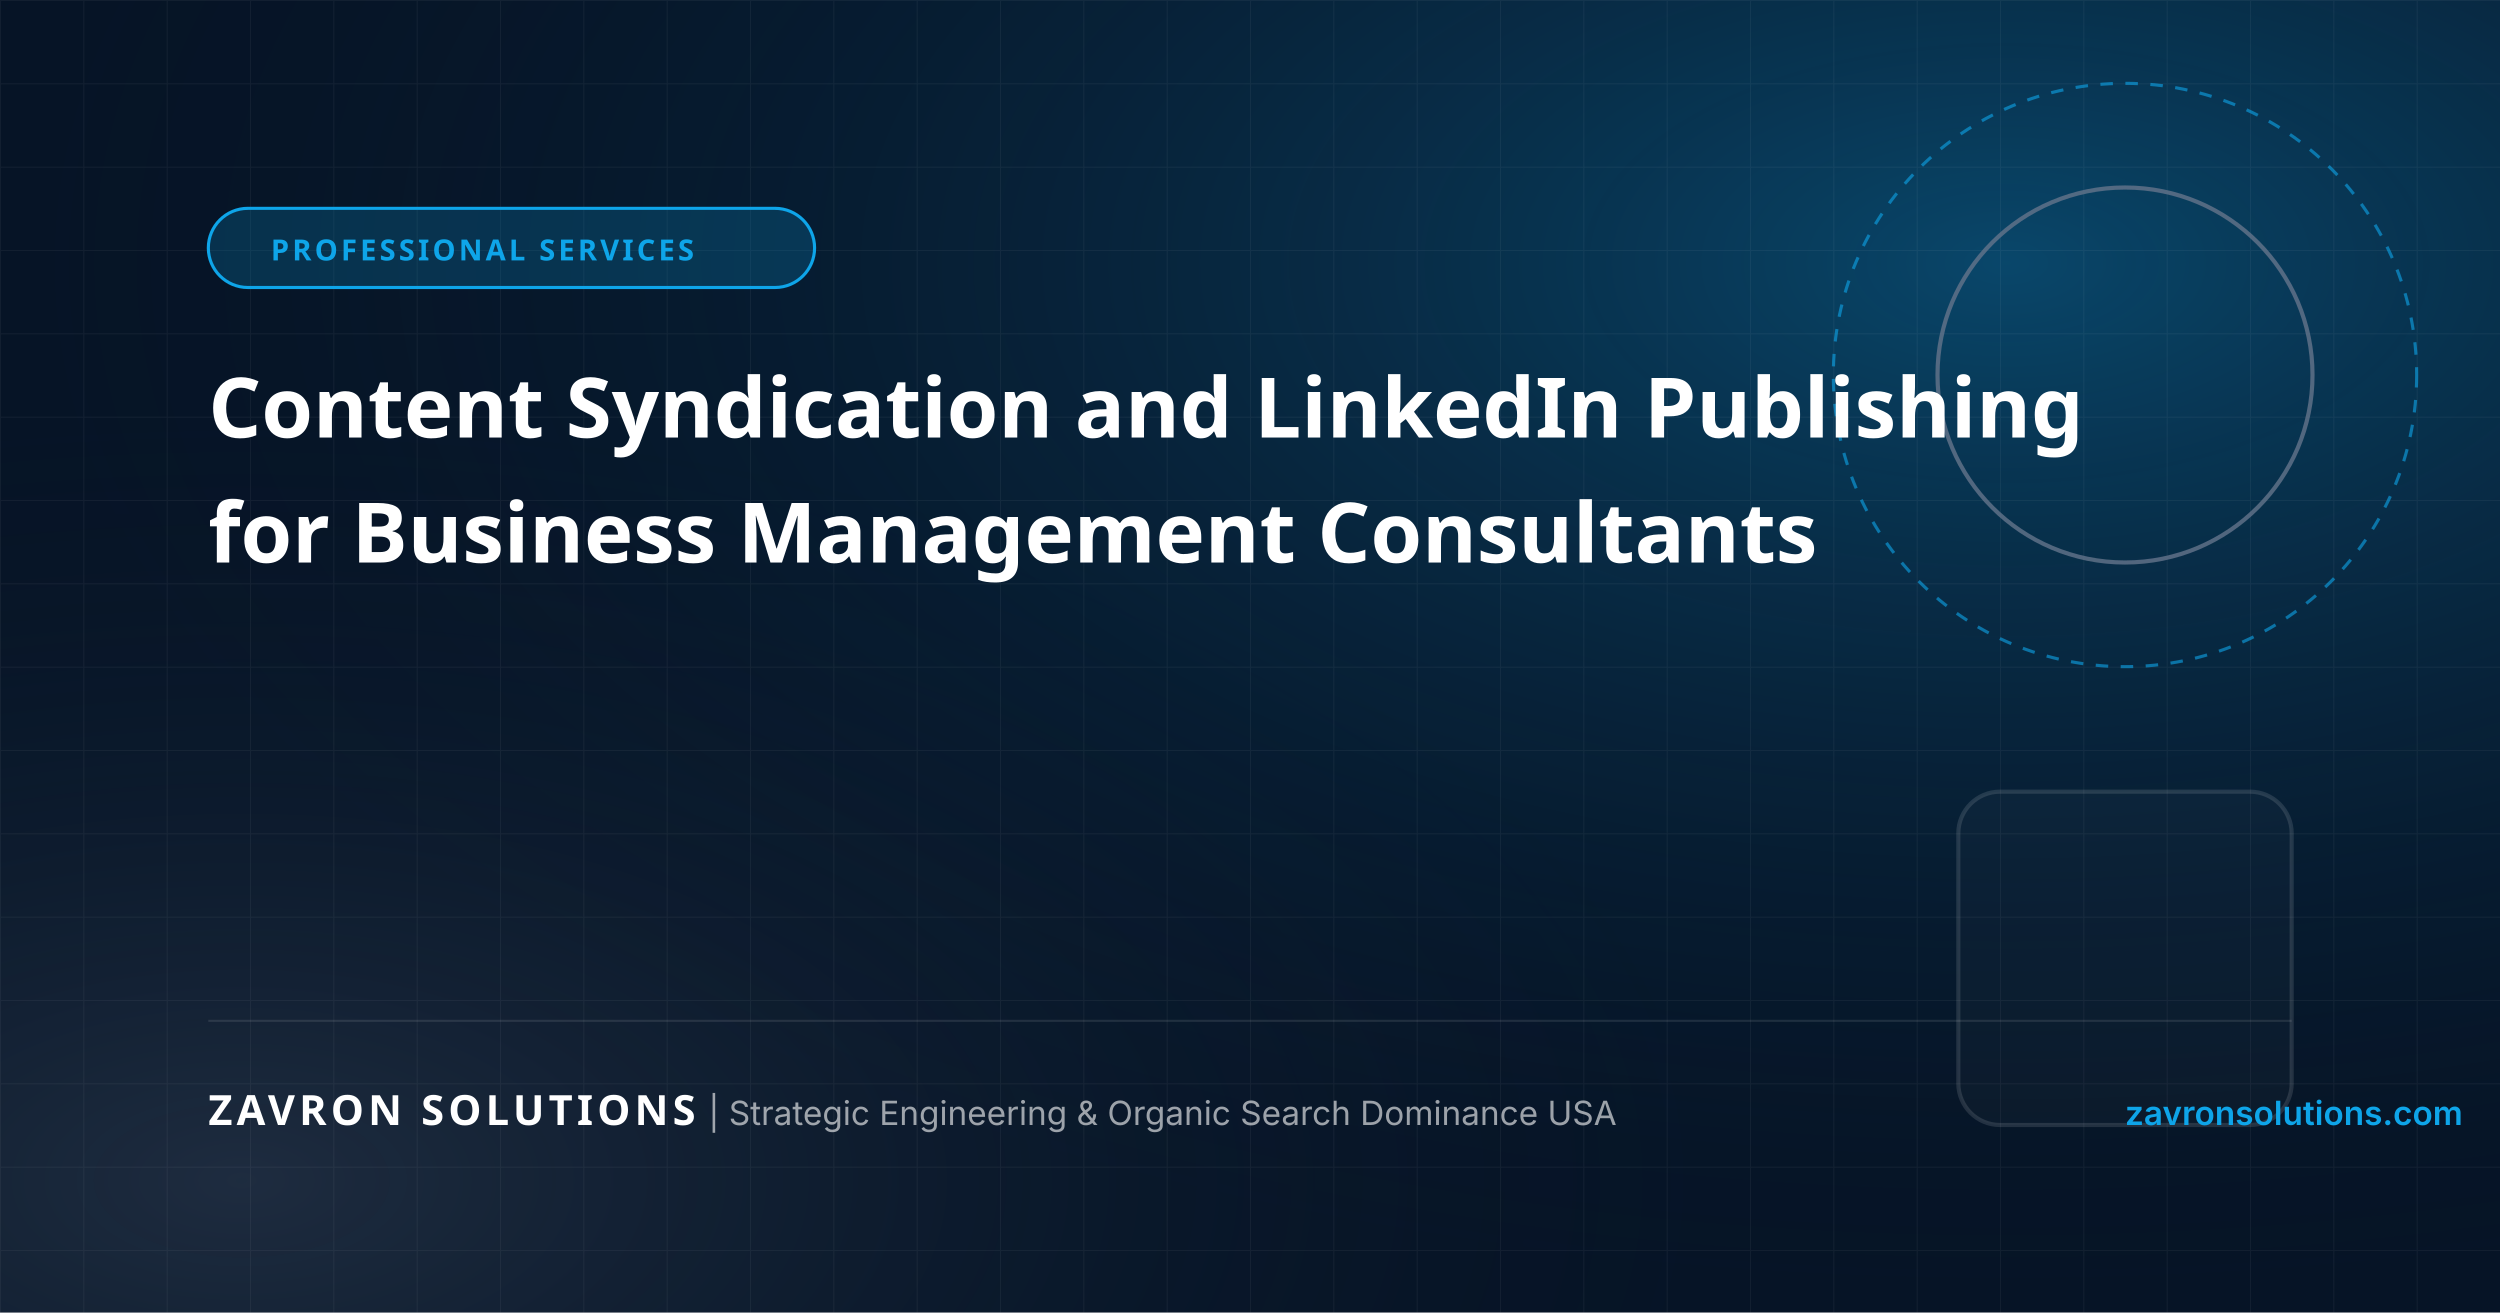
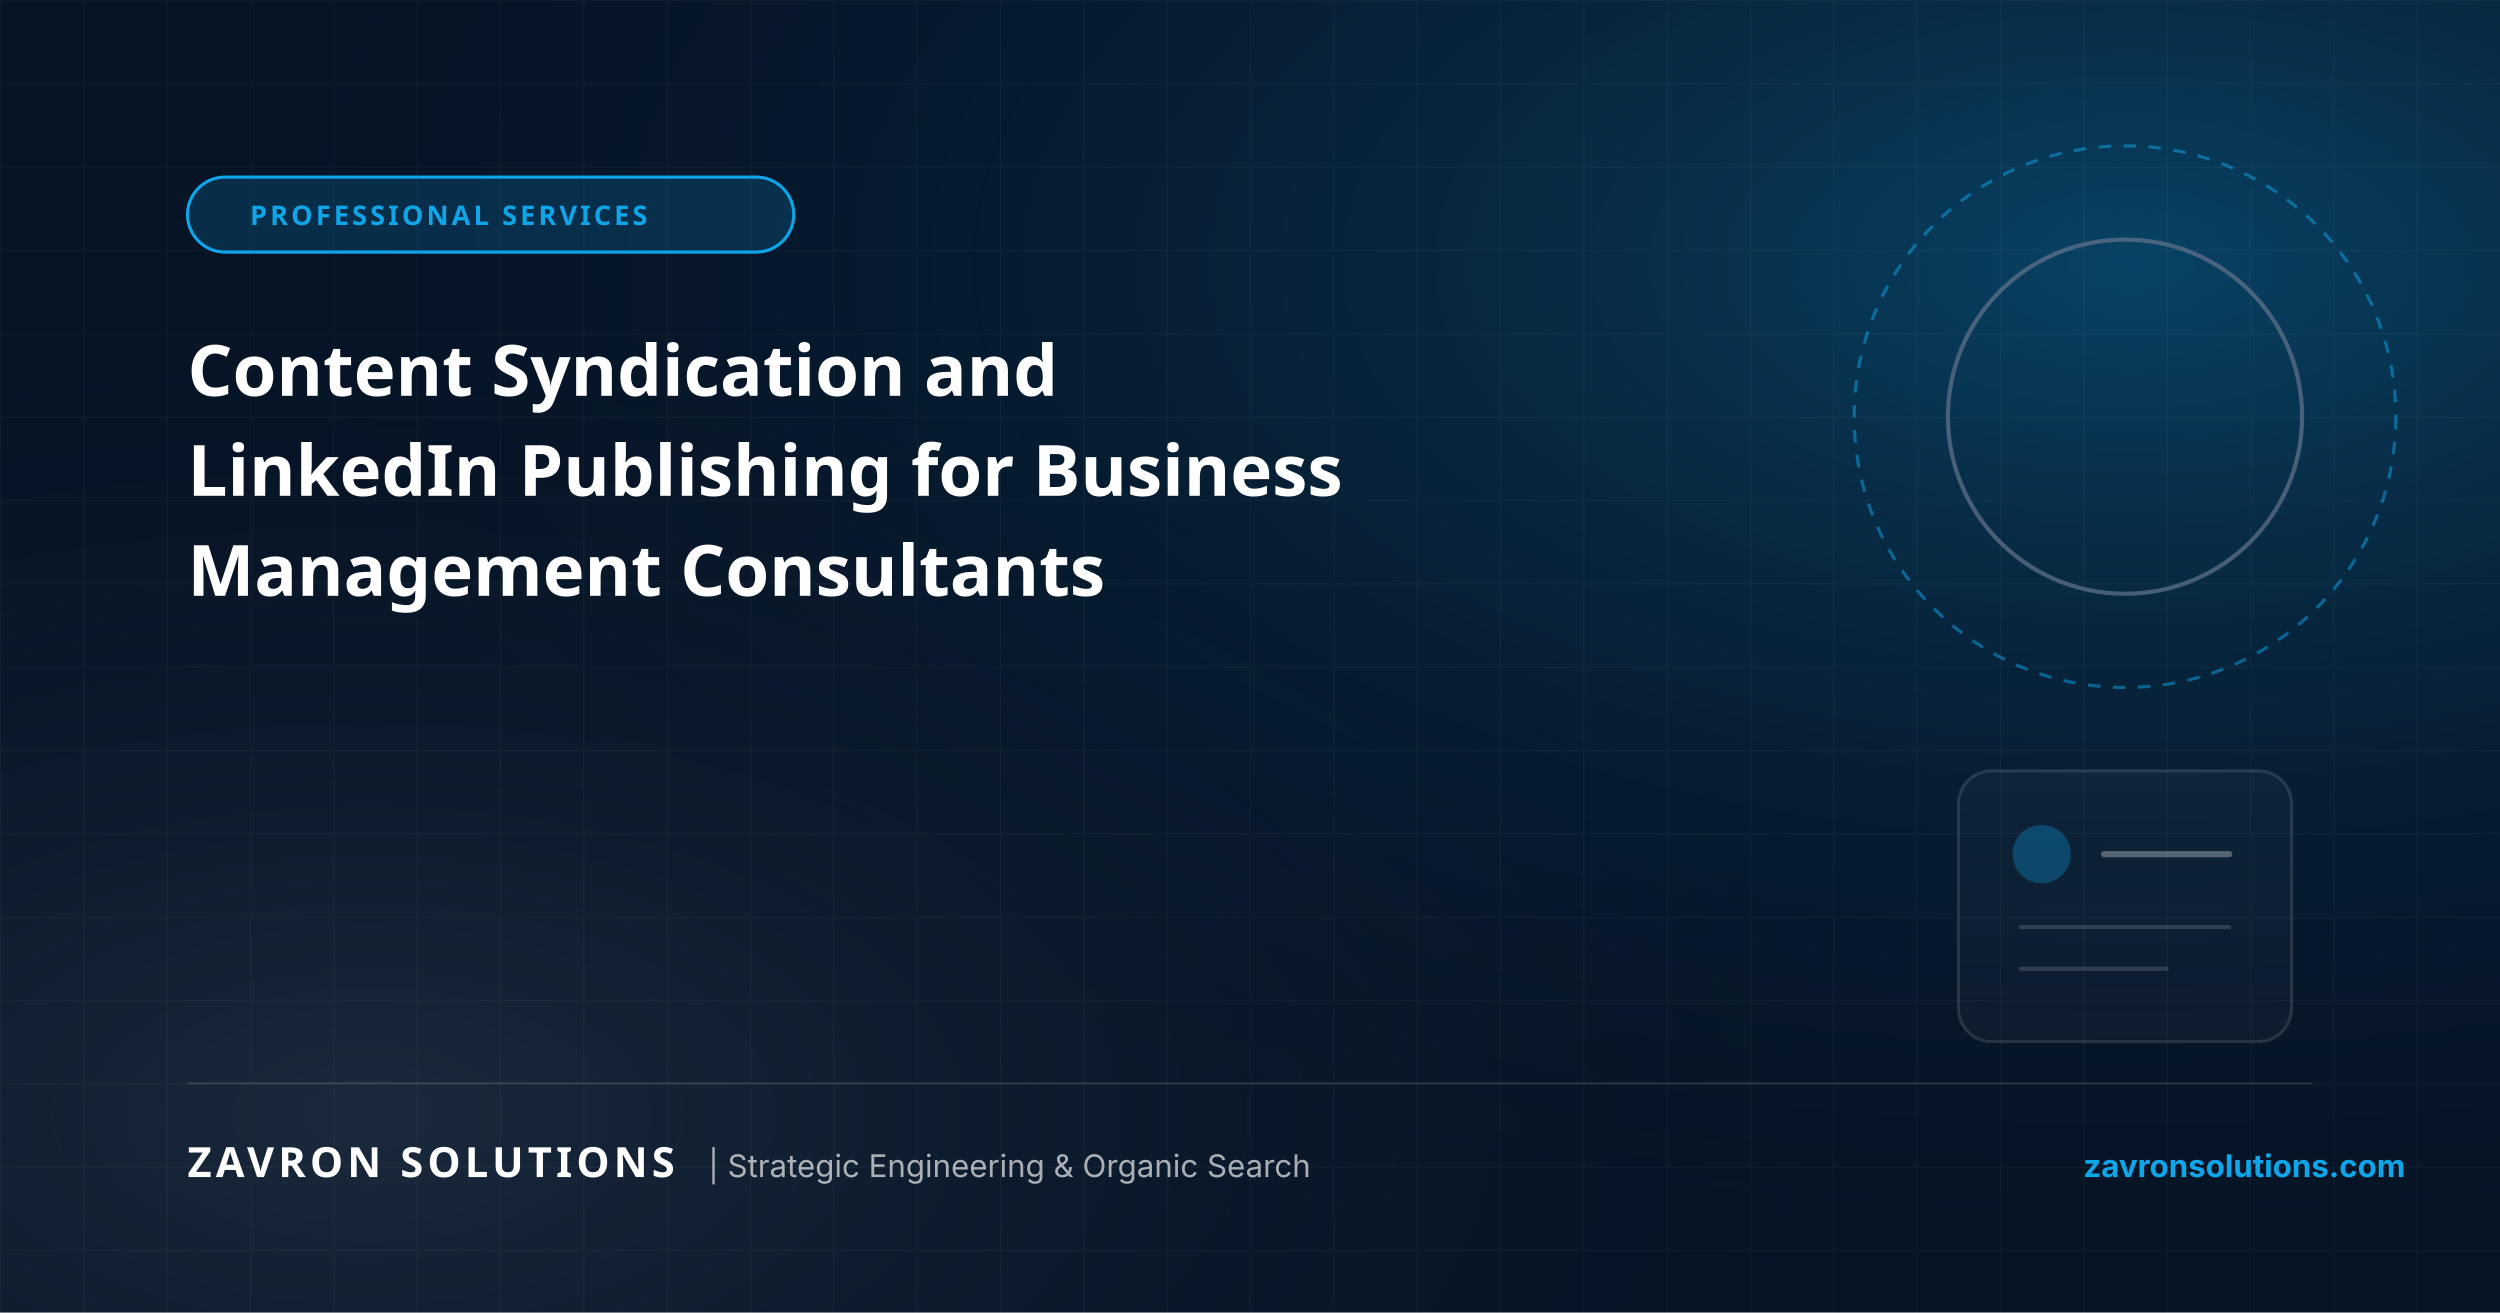
<svg xmlns="http://www.w3.org/2000/svg" width="1200" height="630" viewBox="0 0 1200 630" fill="none">
  <rect width="1200" height="630" fill="#061426" />
  <defs>
-     <radialGradient id="grad1" cx="0.8" cy="0.2" r="0.8">
-       <stop offset="0%" stop-color="#0ea5e9" stop-opacity="0.35" />
+     <radialGradient id="grad1" cx="0.85" cy="0.2" r="0.75">
+       <stop offset="0%" stop-color="#0ea5e9" stop-opacity="0.32" />
      <stop offset="100%" stop-color="#061426" stop-opacity="0" />
    </radialGradient>
-     <radialGradient id="grad2" cx="0.1" cy="0.9" r="0.6">
-       <stop offset="0%" stop-color="#64748b" stop-opacity="0.25" />
+     <radialGradient id="grad2" cx="0.15" cy="0.85" r="0.6">
+       <stop offset="0%" stop-color="#64748b" stop-opacity="0.22" />
      <stop offset="100%" stop-color="#061426" stop-opacity="0" />
    </radialGradient>
    <pattern id="grid" width="40" height="40" patternUnits="userSpaceOnUse">
-       <path d="M 40 0 L 0 0 0 40" fill="none" stroke="rgba(255,255,255,0.05)" stroke-width="1" />
+       <path d="M 40 0 L 0 0 0 40" fill="none" stroke="rgba(255,255,255,0.04)" stroke-width="1" />
    </pattern>
  </defs>
  <rect width="1200" height="630" fill="url(#grad1)" />
  <rect width="1200" height="630" fill="url(#grad2)" />
  <rect width="1200" height="630" fill="url(#grid)" />
-   <circle cx="1020" cy="180" r="140" stroke="#0ea5e9" stroke-width="1.5" stroke-dasharray="6 6" fill="none" opacity="0.6" />
-   <circle cx="1020" cy="180" r="90" stroke="#64748b" stroke-width="2" fill="none" opacity="0.8" />
-   <rect x="940" y="380" width="160" height="160" rx="20" stroke="rgba(255,255,255,0.12)" stroke-width="2" fill="rgba(255,255,255,0.02)" />
-   <rect x="100" y="100" width="291" height="38" rx="19" fill="#0ea5e9" fill-opacity="0.2" stroke="#0ea5e9" stroke-width="1.5" />
-   <text x="130" y="125" fill="#0ea5e9" font-family="Plus Jakarta Sans, sans-serif" font-size="14" font-weight="700" letter-spacing="1.5">PROFESSIONAL SERVICES</text>
-   <text x="100" y="210" fill="#FFFFFF" font-family="Plus Jakarta Sans, sans-serif" font-size="40" font-weight="800" line-height="1.2">Content Syndication and LinkedIn Publishing</text>
-   <text x="100" y="270" fill="#FFFFFF" font-family="Plus Jakarta Sans, sans-serif" font-size="40" font-weight="800">for Business Management Consultants</text>
-   <text x="100" y="330" fill="#FFFFFF" font-family="Plus Jakarta Sans, sans-serif" font-size="40" font-weight="800" />
-   <line x1="100" y1="490" x2="1100" y2="490" stroke="rgba(255,255,255,0.1)" stroke-width="1" />
-   <text x="100" y="540" fill="#FFFFFF" font-family="Plus Jakarta Sans, sans-serif" font-size="20" font-weight="800" letter-spacing="2">ZAVRON SOLUTIONS</text>
-   <text x="340" y="540" fill="rgba(255,255,255,0.6)" font-family="Inter, sans-serif" font-size="16">| Strategic Engineering &amp; Organic Search Dominance USA</text>
-   <text x="1020" y="540" fill="#0ea5e9" font-family="Inter, sans-serif" font-size="16" font-weight="600">zavronsolutions.com</text>
+   <circle cx="1020" cy="200" r="130" stroke="#0ea5e9" stroke-width="1.5" stroke-dasharray="6 6" fill="none" opacity="0.5" />
+   <circle cx="1020" cy="200" r="85" stroke="#64748b" stroke-width="2" fill="none" opacity="0.7" />
+   <rect x="940" y="370" width="160" height="130" rx="16" stroke="rgba(255,255,255,0.12)" stroke-width="1.5" fill="rgba(255,255,255,0.03)" />
+   <circle cx="980" cy="410" r="14" fill="#0ea5e9" fill-opacity="0.3" />
+   <line x1="1010" y1="410" x2="1070" y2="410" stroke="rgba(255,255,255,0.3)" stroke-width="3" stroke-linecap="round" />
+   <line x1="970" y1="445" x2="1070" y2="445" stroke="rgba(255,255,255,0.15)" stroke-width="2" stroke-linecap="round" />
+   <line x1="970" y1="465" x2="1040" y2="465" stroke="rgba(255,255,255,0.15)" stroke-width="2" stroke-linecap="round" />
+   <rect x="90" y="85" width="291" height="36" rx="18" fill="#0ea5e9" fill-opacity="0.18" stroke="#0ea5e9" stroke-width="1.5" />
+   <text x="120" y="108" fill="#0ea5e9" font-family="Plus Jakarta Sans, sans-serif" font-size="13" font-weight="700" letter-spacing="1.5">PROFESSIONAL SERVICES</text>
+   <text x="90" y="190" fill="#FFFFFF" font-family="Plus Jakarta Sans, sans-serif" font-size="34" font-weight="800">Content Syndication and</text>
+   <text x="90" y="238" fill="#FFFFFF" font-family="Plus Jakarta Sans, sans-serif" font-size="34" font-weight="800">LinkedIn Publishing for Business</text>
+   <text x="90" y="286" fill="#FFFFFF" font-family="Plus Jakarta Sans, sans-serif" font-size="34" font-weight="800">Management Consultants</text>
+   <line x1="90" y1="520" x2="1110" y2="520" stroke="rgba(255,255,255,0.12)" stroke-width="1" />
+   <text x="90" y="565" fill="#FFFFFF" font-family="Plus Jakarta Sans, sans-serif" font-size="20" font-weight="800" letter-spacing="2">ZAVRON SOLUTIONS</text>
+   <text x="340" y="565" fill="rgba(255,255,255,0.65)" font-family="Inter, sans-serif" font-size="15">| Strategic Engineering &amp; Organic Search</text>
+   <text x="1000" y="565" fill="#0ea5e9" font-family="Inter, sans-serif" font-size="15" font-weight="700">zavronsolutions.com</text>
</svg>
